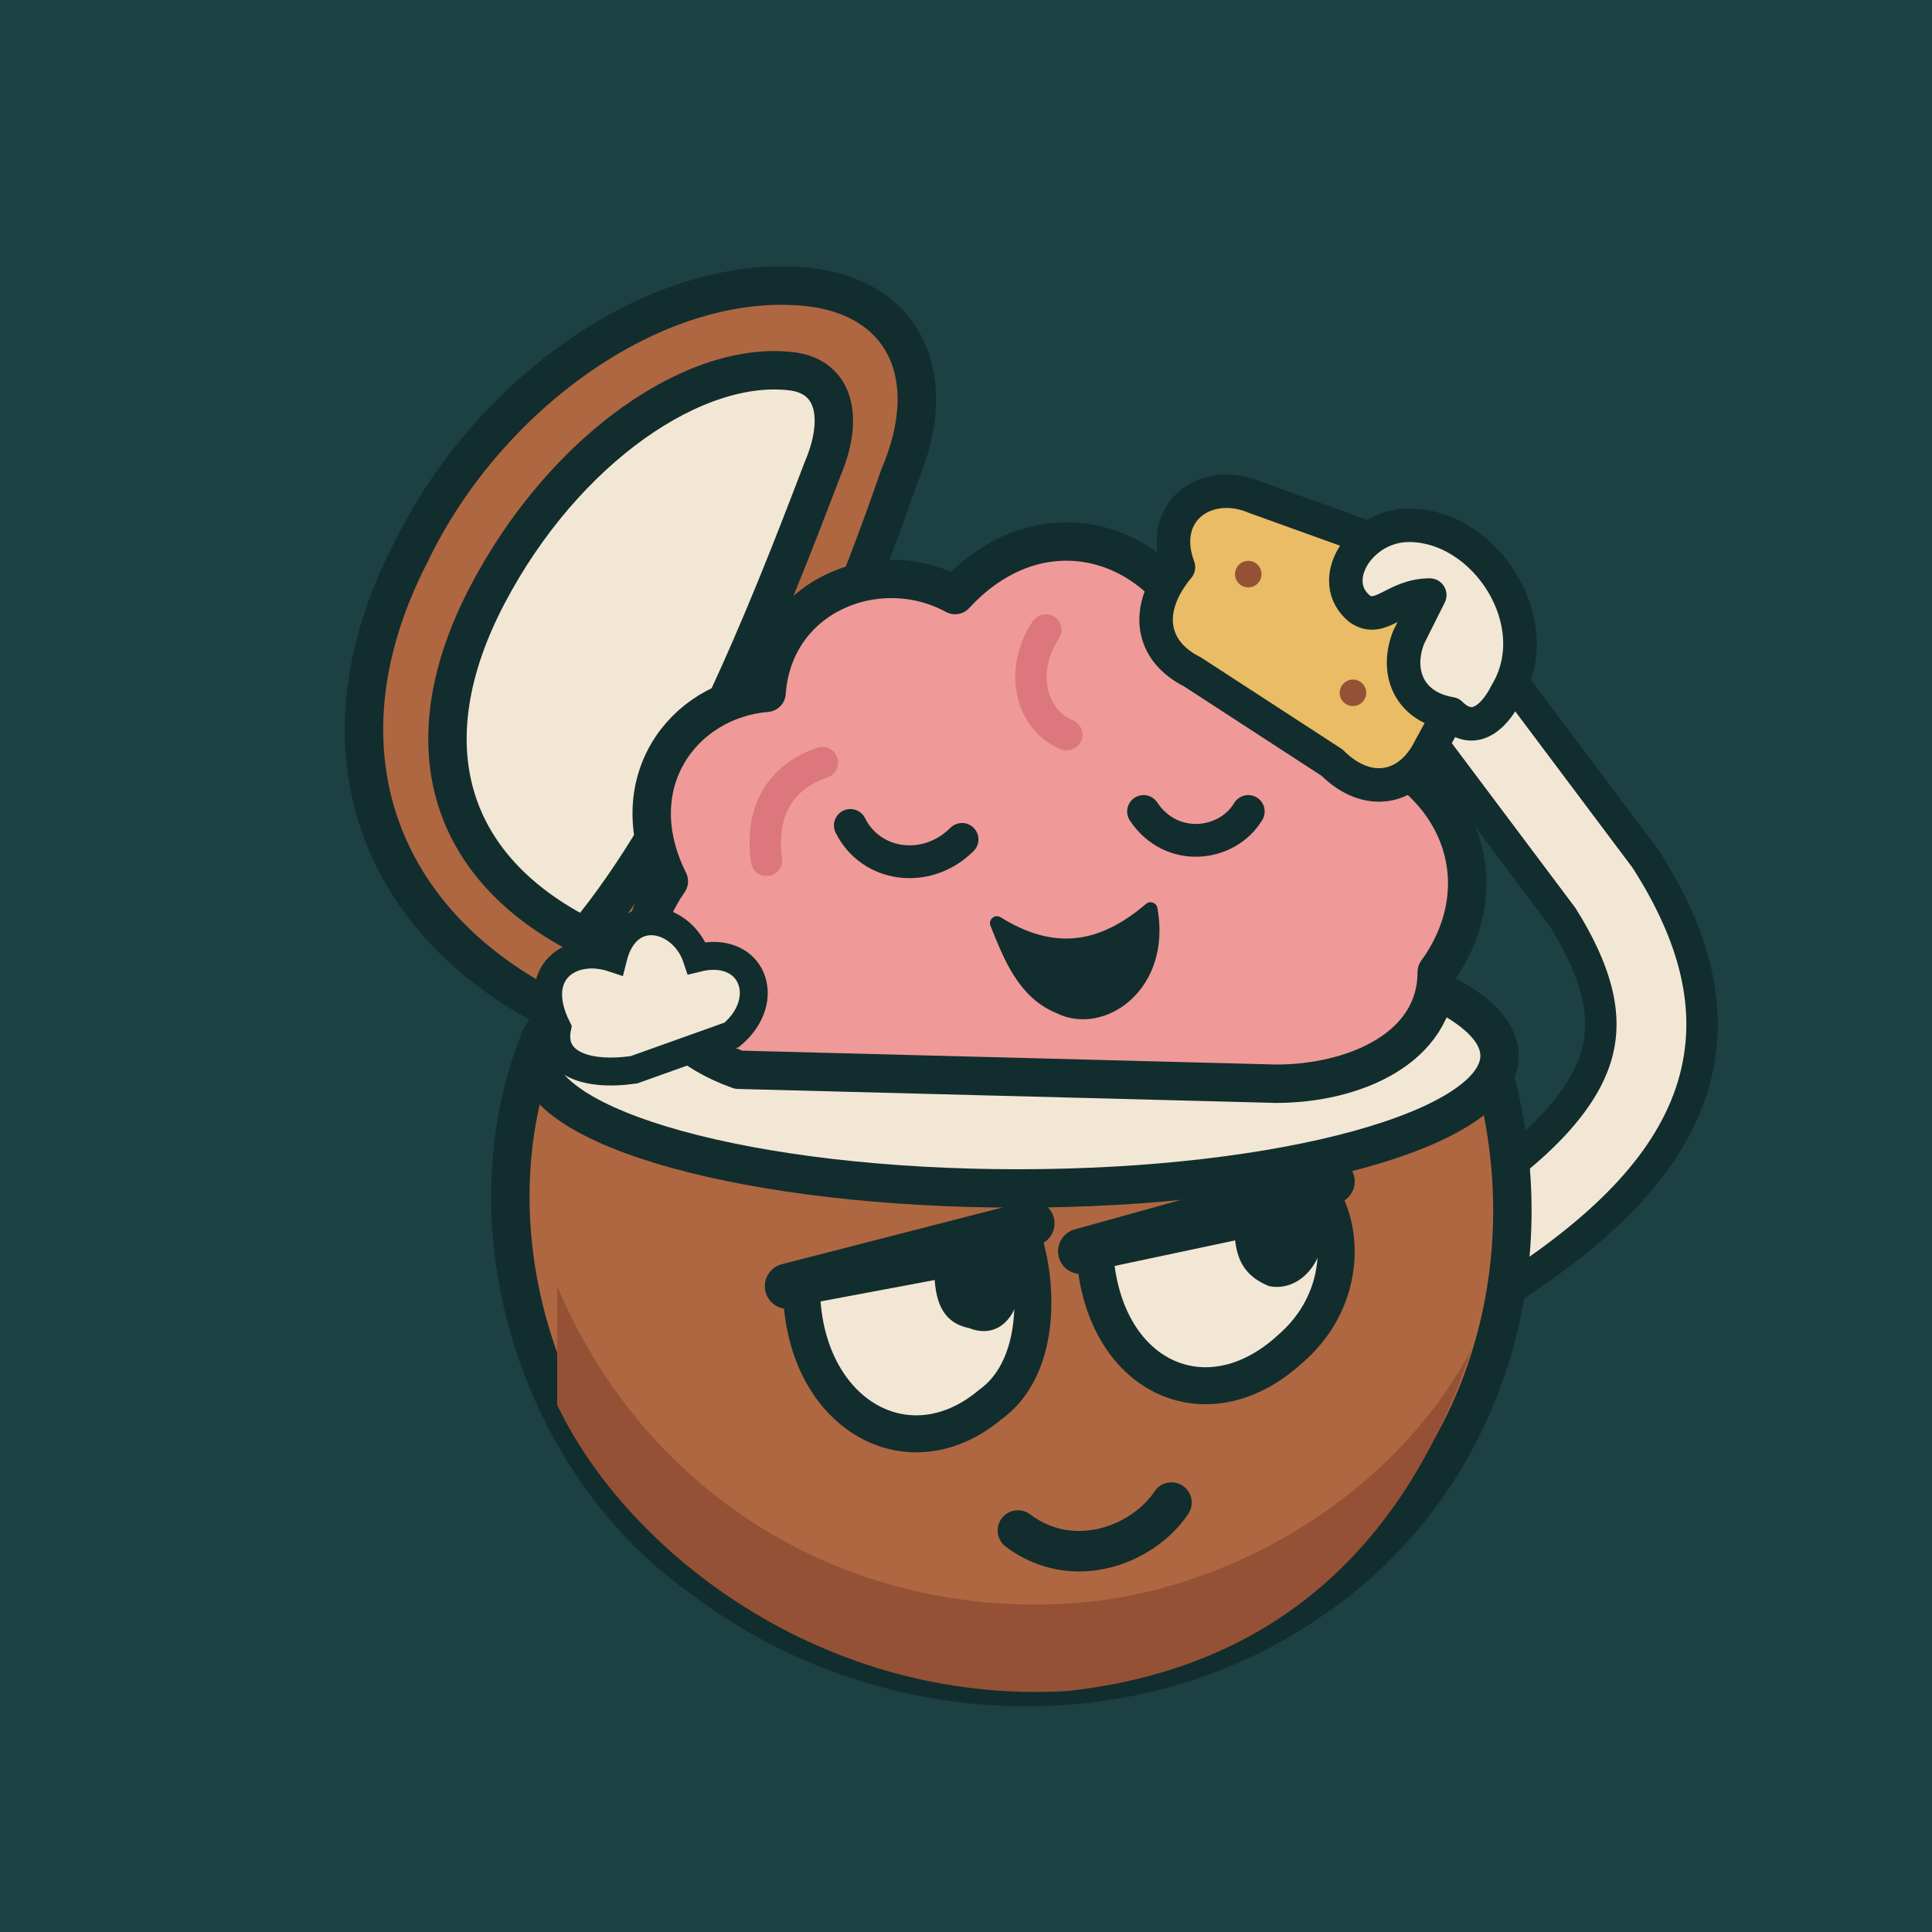
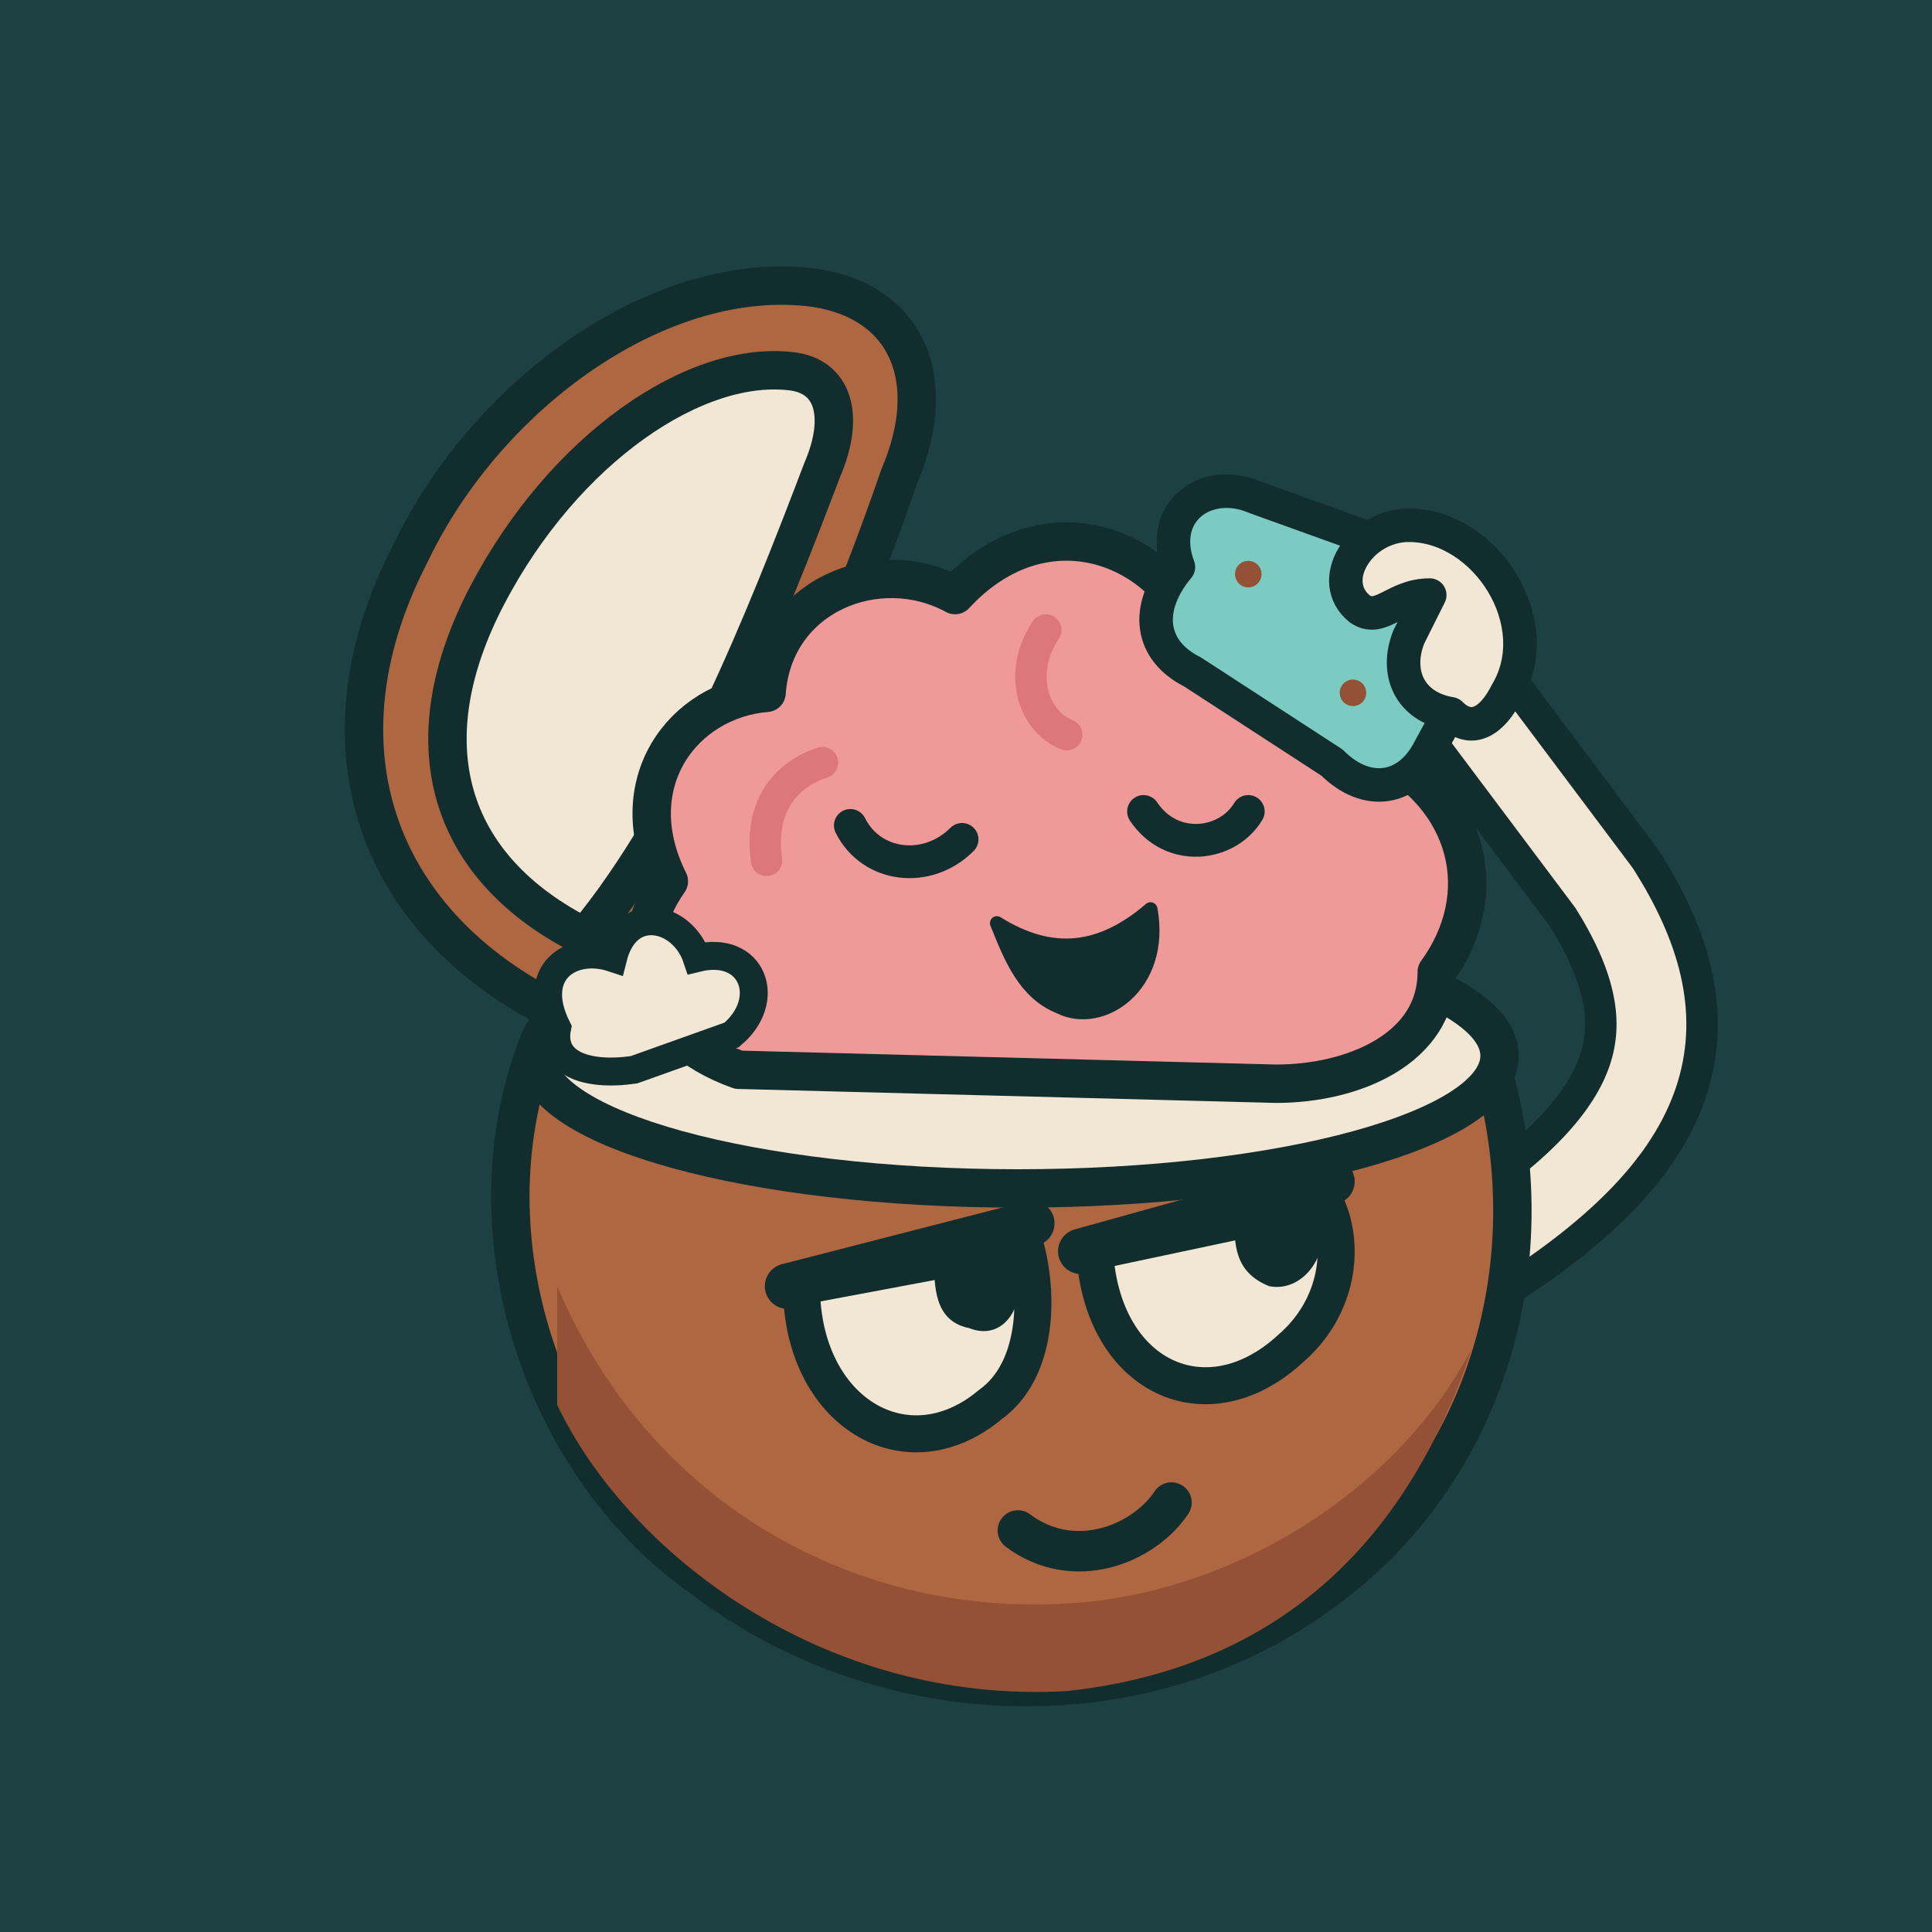
<svg xmlns="http://www.w3.org/2000/svg" viewBox="0 0 1024 1024" fill="none" role="img" aria-labelledby="title">
  <path fill="#1D4042" d="M0 0H1024V1024H0Z" />
  <g transform="translate(40 12) scale(3.7)">
    <g id="lid" stroke="#122D2E" stroke-width="5.5" stroke-linecap="round" stroke-linejoin="round">
      <path fill="#AF6742" d="M74 144C44 132 33 105 48 76C59 53 84 35 106 38C119 40 124 51 118 65C108 94 95 122 74 144Z" />
      <path fill="#F2E7D5" d="M73 131C53 121 48 103 59 82C70 61 89 48 103 50C109 51 110 57 107 64C99 85 88 113 73 131Z" />
    </g>
    <g id="arm" stroke-linecap="round" stroke-linejoin="round">
      <path d="M202 175C228 158 231 143 219 124L198 96" stroke="#122D2E" stroke-width="19" />
      <path d="M202 175C228 158 231 143 219 124L198 96" stroke="#F2E7D5" stroke-width="10" />
    </g>
    <g id="coconut" stroke="#122D2E" stroke-width="5.5" stroke-linecap="round" stroke-linejoin="round">
      <path fill="#AF6742" d="M66 147C56 174 67 207 90 223C115 242 151 244 177 226C202 209 211 178 203 150Z" />
      <path fill="#955135" stroke="none" d="M69 181C83 214 115 230 147 226C169 223 190 209 200 190C190 220 170 236 142 239C107 241 79 219 69 198Z" />
      <ellipse cx="135" cy="148" rx="69" ry="19" fill="#F2E7D5" />
    </g>
    <g id="brain" stroke="#122D2E" stroke-width="5.5" stroke-linecap="round" stroke-linejoin="round">
      <path fill="#EF9A98" d="M95 150C81 145 78 133 85 123C78 109 87 97 99 96C100 82 115 76 126 82C138 69 154 74 160 86C174 81 187 92 186 104C200 111 203 125 195 136C195 147 183 152 172 152Z" />
      <path d="M99 120C98 113 101 108 107 106M139 87C135 93 137 100 142 102" stroke="#DC787D" stroke-width="4.5" />
      <path d="M111 115C114 121 122 122 127 117M153 113C157 119 165 118 168 113" stroke-width="4.7" />
      <path fill="#122D2E" d="M132 129C140 134 147 133 154 127C156 138 147 144 141 141C136 139 134 134 132 129Z" stroke-width="2" />
    </g>
    <g id="sponge-contact" stroke="#122D2E" stroke-width="4.8" stroke-linecap="round" stroke-linejoin="round">
-       <path fill="#E9BC65" d="M158 78C155 70 162 65 169 68L194 77C202 80 204 86 200 93L194 104C191 110 185 111 180 106L160 93C154 90 153 84 158 78Z" />
+       <path fill="#7CCBC2" d="M158 78C155 70 162 65 169 68L194 77C202 80 204 86 200 93L194 104C191 110 185 111 180 106L160 93C154 90 153 84 158 78Z" />
      <path d="M168 79L168 79M183 96L183 96" stroke="#955135" stroke-width="3.8" />
      <path fill="#F2E7D5" d="M197 99C191 98 189 93 191 88L194 82C189 82 187 86 184 84C179 80 184 72 191 72C202 72 211 86 205 96C203 100 200 102 197 99Z" />
    </g>
    <g id="foam" fill="#F2E7D5" stroke="#122D2E" stroke-width="4">
      <path d="M69 144C65 136 71 132 77 134C79 126 87 128 89 134C97 132 100 140 94 145L80 150C73 151 68 149 69 144Z" />
    </g>
    <g id="coconut-face" stroke="#122D2E" stroke-width="5.3" stroke-linecap="round" stroke-linejoin="round">
      <path fill="#F2E7D5" d="M104 181C104 199 119 208 131 198C138 193 138 182 136 175Z" />
      <path fill="#F2E7D5" d="M146 176C147 194 162 201 174 190C181 184 182 175 179 169Z" />
      <path d="M102 181L137 172M144 176L180 166" stroke-width="6.5" />
      <path fill="#122D2E" stroke="none" d="M123 177L135 174C137 184 133 189 128 187C123 186 123 181 123 177ZM166 171L178 167C181 176 176 182 171 181C166 179 166 175 166 171Z" />
      <path d="M135 216C143 222 153 218 157 212" stroke-width="5.8" />
    </g>
  </g>
</svg>
